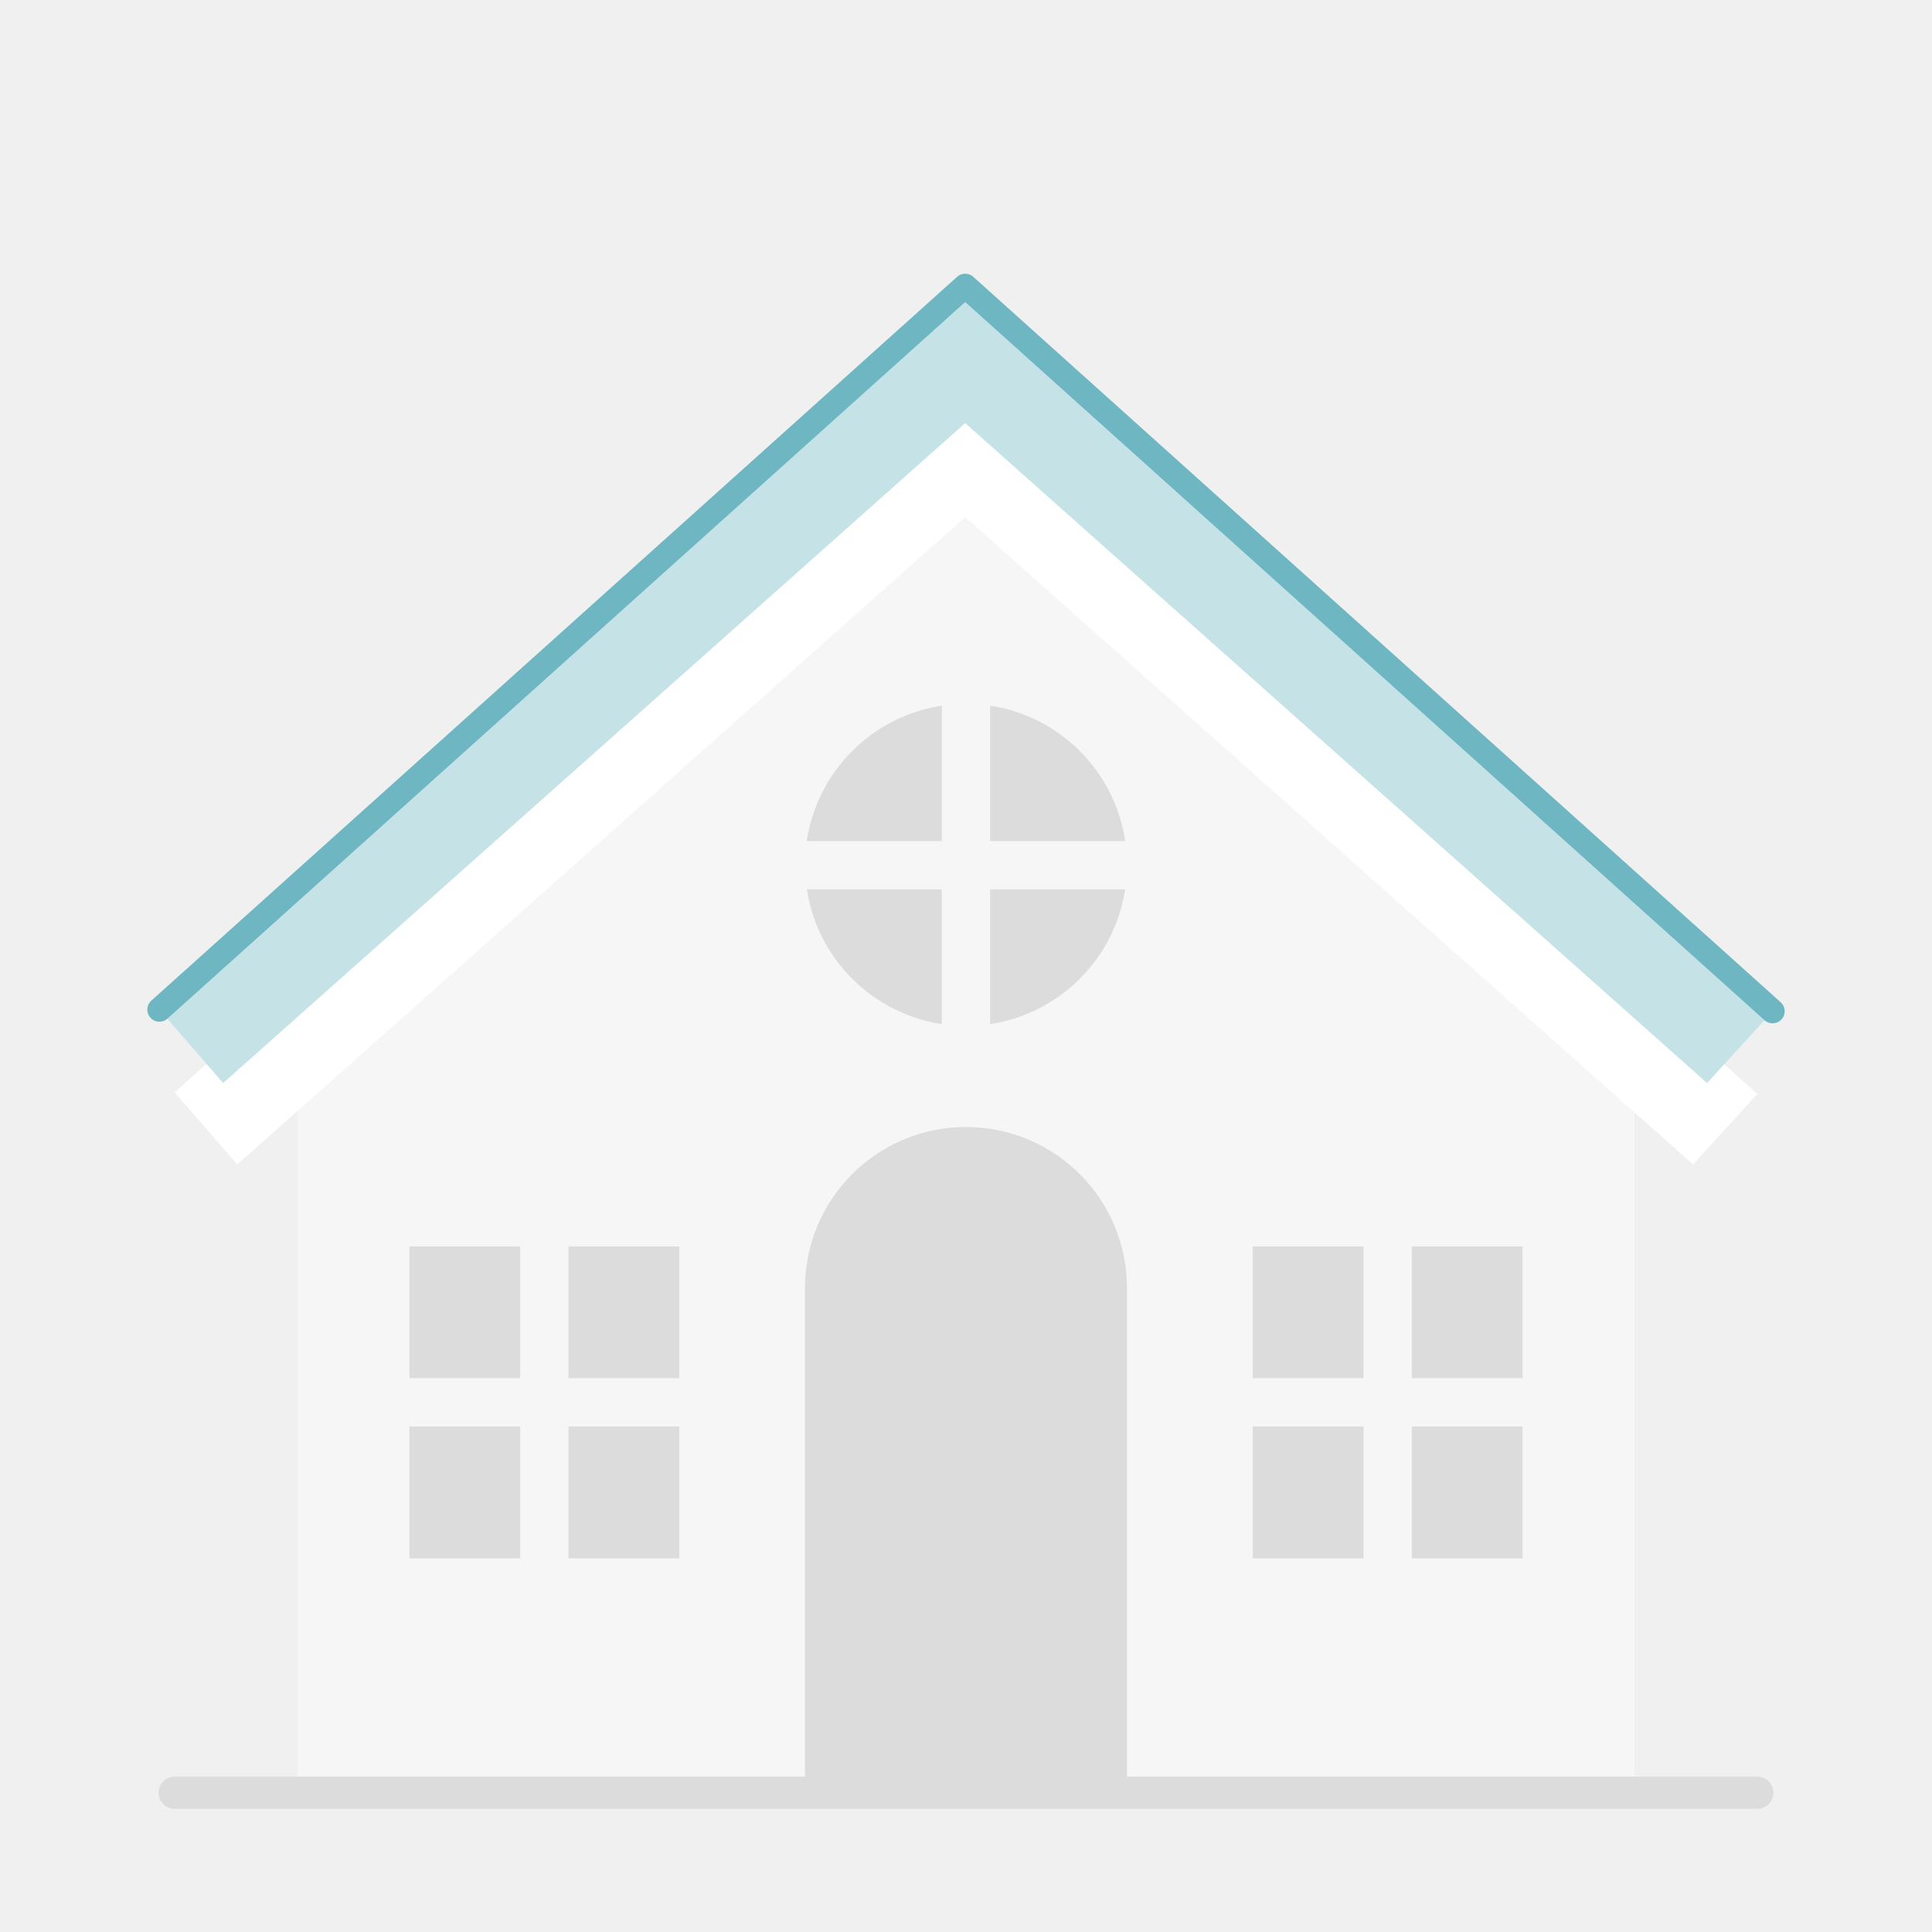
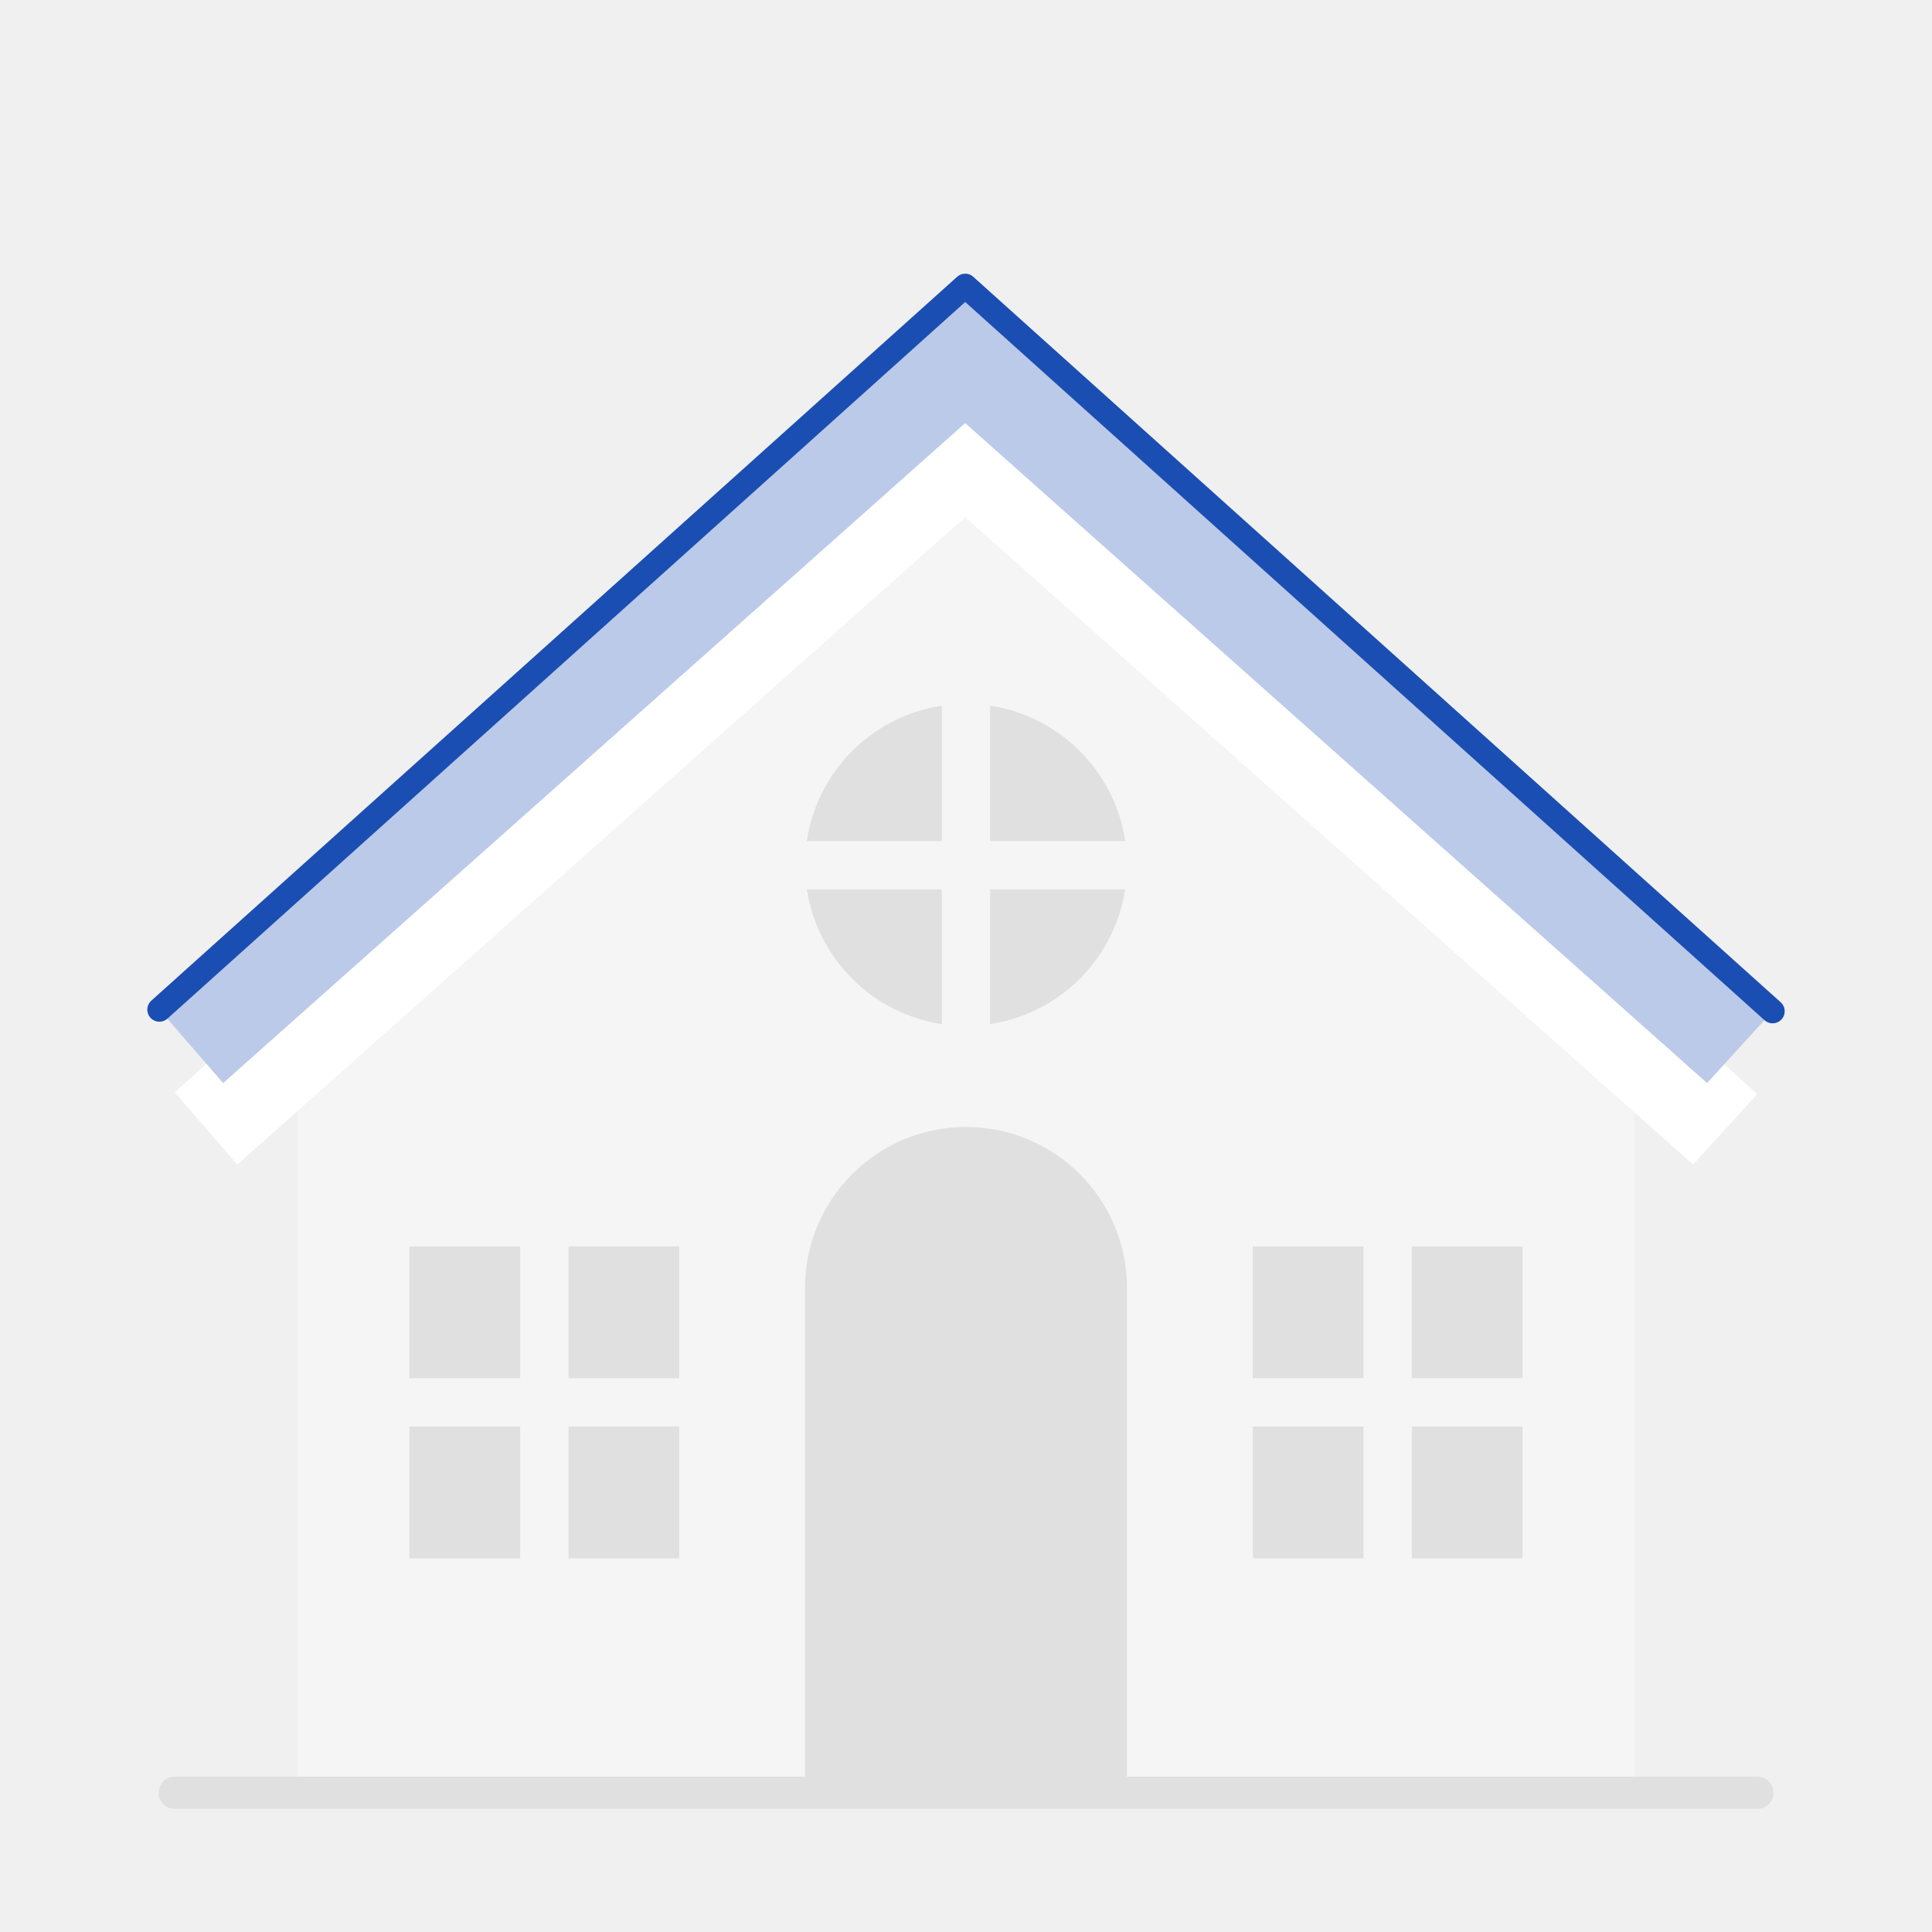
- <svg xmlns="http://www.w3.org/2000/svg" height="120" width="120">
-   <g fill="none" fill-rule="evenodd" transform="translate(9 17)">
-     <g fill-rule="nonzero">
-       <path d="m51 6.78-41.52 36.52v51.05h83.04v-51.05z" fill="#f6f6f6" />
-       <g fill="#dcdcdc">
-         <path d="m51 53c5.523 0 10 4.477 10 10v31.31h-20v-31.31c0-5.523 4.477-10 10-10z" />
-         <circle cx="51" cy="36.72" r="10" />
-       </g>
-     </g>
-     <path d="m51 26.75v19.97m9.99-9.98h-19.98" stroke="#f6f6f6" stroke-linecap="square" stroke-width="3" />
-     <path d="m1.85 50.85 49.1-44.1 49.2 44.2-3.99 4.38-45.21-40.21-45.21 40.21z" fill="#fff" fill-rule="nonzero" />
-     <path d="m.9 45.71 50.05-44.96 50.15 45.06-4.07 4.46-46.08-40.99-46.09 40.99z" fill="#c5e2e6" fill-rule="nonzero" />
-     <path d="m.9 45.71 50.05-44.96 50.15 45.06" stroke="#6eb7c2" stroke-linecap="round" stroke-linejoin="round" stroke-width="1.5" />
-     <path d="m1.85 94.35h98.3" stroke="#dcdcdc" stroke-linecap="round" stroke-width="2" />
-     <path d="m68.81 60.42h16.76v19.37h-16.76z" fill="#dcdcdc" fill-rule="nonzero" />
-     <path d="m77.19 60.42v19.37m8.38-9.69h-16.76" stroke="#f6f6f6" stroke-linecap="square" stroke-width="3" />
-     <path d="m16.43 60.42h16.76v19.37h-16.76z" fill="#dcdcdc" fill-rule="nonzero" />
-     <path d="m24.81 60.42v19.37m8.38-9.69h-16.76" stroke="#f6f6f6" stroke-linecap="square" stroke-width="3" />
-   </g>
+ <svg xmlns="http://www.w3.org/2000/svg" width="120" height="120" viewBox="0 0 120 120" fill="none">
+   <path d="M60 23.78L18.48 60.3V111.35H101.52V60.3L60 23.78Z" fill="#F5F5F5" />
+   <path d="M60 70C65.523 70 70 74.477 70 80V111.31H50V80C50 74.477 54.477 70 60 70Z" fill="#E0E0E0" />
+   <path d="M60 63.72C65.523 63.72 70 59.243 70 53.72C70 48.197 65.523 43.72 60 43.72C54.477 43.72 50 48.197 50 53.72C50 59.243 54.477 63.72 60 63.72Z" fill="#E0E0E0" />
+   <path d="M60 43.75V63.72M69.99 53.74H50.01" stroke="#F5F5F5" stroke-width="3" stroke-linecap="square" />
+   <path d="M10.85 67.85L59.95 23.75L109.15 67.95L105.16 72.33L59.95 32.12L14.74 72.33L10.85 67.85Z" fill="white" />
+   <path d="M9.9 62.71L59.95 17.75L110.1 62.81L106.03 67.27L59.95 26.28L13.86 67.27L9.9 62.71Z" fill="#BBCAE8" />
+   <path d="M9.9 62.71L59.95 17.75L110.1 62.81" stroke="#1B4EB2" stroke-width="1.5" stroke-linecap="round" stroke-linejoin="round" />
+   <path d="M10.85 111.35H109.15" stroke="#E0E0E0" stroke-width="2" stroke-linecap="round" />
+   <path d="M77.81 77.42H94.57V96.79H77.81V77.42Z" fill="#E0E0E0" />
+   <path d="M86.19 77.42V96.79M94.57 87.1H77.81" stroke="#F5F5F5" stroke-width="3" stroke-linecap="square" />
+   <path d="M25.43 77.42H42.19V96.79H25.43V77.42Z" fill="#E0E0E0" />
+   <path d="M33.81 77.42V96.79M42.19 87.1H25.43" stroke="#F5F5F5" stroke-width="3" stroke-linecap="square" />
</svg>
